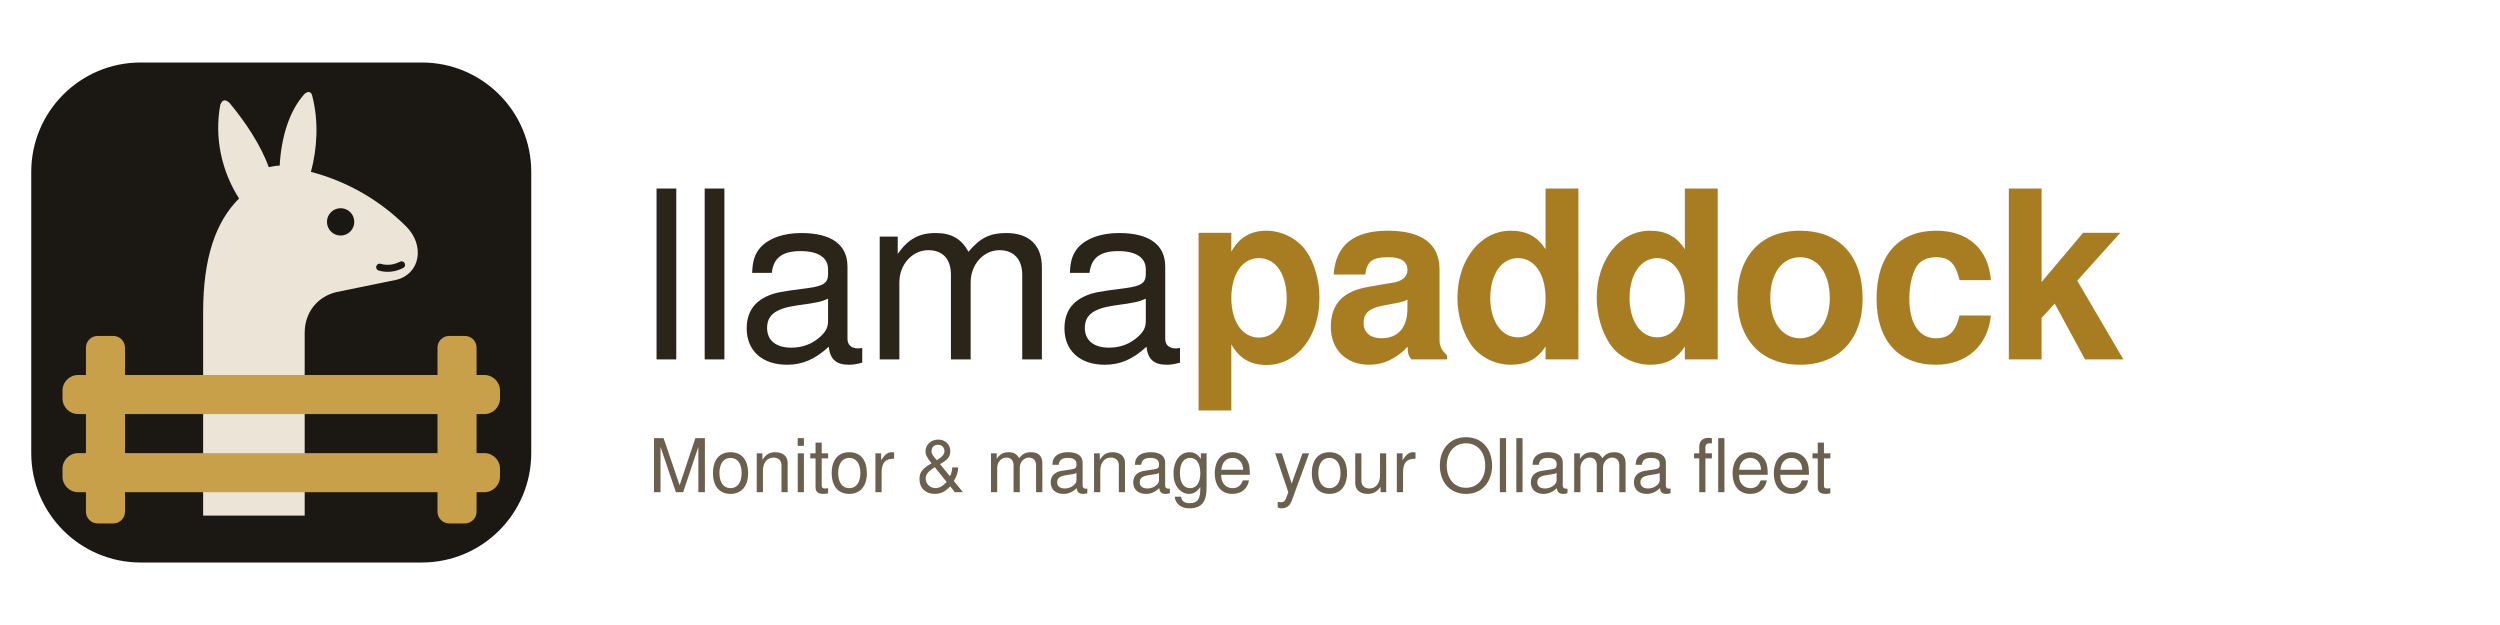
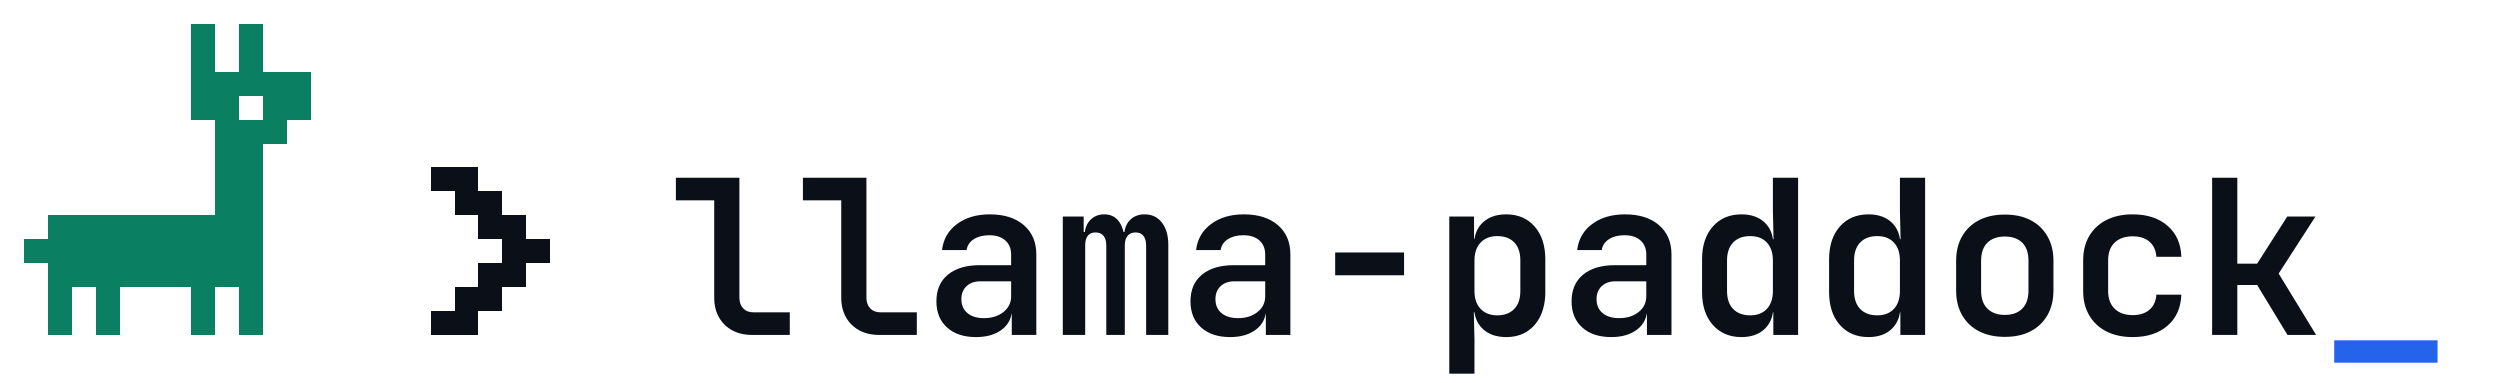
- <svg xmlns="http://www.w3.org/2000/svg" viewBox="0 0 640 160" width="640" height="160">
-   <svg x="8" y="16" width="128" height="128" viewBox="0 0 64 64">
-     <rect width="64" height="64" rx="14" fill="#1b1814" />
-     <path fill="#ece4d6" d="     M22 58 V32     C22 25 23.6 20.4 26.6 17.4     C24.4 14 23.4 9.6 24.2 5.4 Q24.6 4.4 25.4 5.2     C27.4 7.6 29.4 10.6 30.4 13.4     C30.8 13.3 31.4 13.2 31.8 13.2     C32 9.6 33 6.2 35 4 Q35.8 3.4 36 4.4     C36.8 7.6 36.6 11 35.8 14     C40.4 15.2 44.6 17.6 48 21     C50.4 23.4 49.8 27 46.8 27.8     L39 29.4 C36.6 30 35 32 35 34.6 V58 Z" />
-     <circle cx="39.6" cy="20.4" r="1.75" fill="#1b1814" />
-     <path d="M44.6 26.2 Q46 26.6 47.4 25.9" stroke="#1b1814" stroke-width="0.9" fill="none" stroke-linecap="round" />
-     <g fill="#c8a04a">
-       <rect x="7" y="35" width="5" height="24" rx="1.5" />
-       <rect x="52" y="35" width="5" height="24" rx="1.5" />
-       <rect x="4" y="40" width="56" height="5" rx="2" />
-       <rect x="4" y="50" width="56" height="5" rx="2" />
-     </g>
-   </svg>
-   <text x="164" y="92" font-family="'Segoe UI', 'Helvetica Neue', Helvetica, Arial, sans-serif" font-size="60" letter-spacing="-1" fill="#2a2419">llama<tspan font-weight="700" fill="#a87d22">paddock</tspan>
-   </text>
-   <text x="166" y="126" font-family="'Segoe UI', 'Helvetica Neue', Helvetica, Arial, sans-serif" font-size="19" fill="#6b5f4d">Monitor &amp; manage your Ollama fleet</text>
+ <svg xmlns="http://www.w3.org/2000/svg" viewBox="0 0 209 32" width="209" height="32">
+   <g shape-rendering="crispEdges">
+     <path fill="#0b7f62" fill-rule="evenodd" transform="translate(2 2) scale(2)" d="M7 0h1v2h-1zM9 0h1v2h-1zM7 2h5v2h-5zM9 3h1v1h-1zM8 4h3v1h-3zM8 5h2v3h-2zM1 8h9v1h-9zM0 9h10v1h-10zM1 10h9v1h-9zM1 11h1v2h-1zM3 11h1v2h-1zM7 11h1v2h-1zM9 11h1v2h-1z" />
+     <path fill="#0b1018" transform="translate(36 14) scale(2)" d="M0 0h2v1h-2zM1 1h2v1h-2zM2 2h2v1h-2zM3 3h2v1h-2zM2 4h2v1h-2zM1 5h2v1h-2zM0 6h2v1h-2z" />
+   </g>
+   <path fill="#0b1018" d="M62.876 28.0Q61.922 28.0 61.211 27.613Q60.5 27.226 60.104 26.524Q59.708 25.822 59.708 24.886V16.75H56.504V14.86H61.814V24.886Q61.814 25.444 62.129 25.777Q62.444 26.11 62.984 26.11H66.026V28.0Z M73.496 28.0Q72.542 28.0 71.831 27.613Q71.12 27.226 70.724 26.524Q70.328 25.822 70.328 24.886V16.75H67.124V14.86H72.434V24.886Q72.434 25.444 72.749 25.777Q73.064 26.11 73.604 26.11H76.646V28.0Z M81.596 28.18Q80.066 28.18 79.175 27.379Q78.284 26.578 78.284 25.192Q78.284 23.752 79.247 22.96Q80.21 22.168 81.92 22.168H84.53V21.286Q84.53 20.53 84.044 20.098Q83.558 19.666 82.694 19.666Q81.92 19.666 81.407 19.999Q80.894 20.332 80.804 20.908H78.752Q78.914 19.54 80.003 18.73Q81.092 17.92 82.748 17.92Q84.548 17.92 85.592 18.82Q86.636 19.72 86.636 21.268V28.0H84.584V26.236H84.242L84.602 25.804Q84.602 26.902 83.774 27.541Q82.946 28.18 81.596 28.18ZM82.262 26.596Q83.252 26.596 83.891 26.083Q84.53 25.57 84.53 24.778V23.518H81.956Q81.236 23.518 80.804 23.923Q80.372 24.328 80.372 25.012Q80.372 25.75 80.876 26.173Q81.38 26.596 82.262 26.596Z M88.85 28.0V18.1H90.596V19.396H90.956L90.668 19.756Q90.668 18.91 91.127 18.415Q91.586 17.92 92.324 17.92Q93.134 17.92 93.575 18.559Q94.016 19.198 94.016 20.296L93.602 19.396H94.25L93.98 19.756Q93.98 18.91 94.448 18.415Q94.916 17.92 95.69 17.92Q96.608 17.92 97.139 18.613Q97.67 19.306 97.67 20.458V28.0H95.816V20.53Q95.816 20.008 95.591 19.72Q95.366 19.432 94.934 19.432Q94.502 19.432 94.268 19.711Q94.034 19.99 94.034 20.512V28.0H92.486V20.53Q92.486 19.99 92.252 19.711Q92.018 19.432 91.586 19.432Q91.154 19.432 90.938 19.711Q90.722 19.99 90.722 20.512V28.0Z M102.836 28.18Q101.306 28.18 100.415 27.379Q99.524 26.578 99.524 25.192Q99.524 23.752 100.487 22.96Q101.45 22.168 103.16 22.168H105.77V21.286Q105.77 20.53 105.284 20.098Q104.798 19.666 103.934 19.666Q103.16 19.666 102.647 19.999Q102.134 20.332 102.044 20.908H99.992Q100.154 19.54 101.243 18.73Q102.332 17.92 103.988 17.92Q105.788 17.92 106.832 18.82Q107.876 19.72 107.876 21.268V28.0H105.824V26.236H105.482L105.842 25.804Q105.842 26.902 105.014 27.541Q104.186 28.18 102.836 28.18ZM103.502 26.596Q104.492 26.596 105.131 26.083Q105.77 25.57 105.77 24.778V23.518H103.196Q102.476 23.518 102.044 23.923Q101.612 24.328 101.612 25.012Q101.612 25.75 102.116 26.173Q102.62 26.596 103.502 26.596Z M111.62 23.014V21.106H117.38V23.014Z M121.16 31.24V18.1H123.23V19.99H123.68L123.23 20.476Q123.23 19.288 123.959 18.604Q124.688 17.92 125.912 17.92Q127.406 17.92 128.297 18.937Q129.188 19.954 129.188 21.682V24.418Q129.188 25.552 128.783 26.407Q128.378 27.262 127.649 27.721Q126.92 28.18 125.912 28.18Q124.688 28.18 123.959 27.496Q123.23 26.812 123.23 25.624L123.68 26.11H123.212L123.266 28.432V31.24ZM125.174 26.362Q126.074 26.362 126.587 25.831Q127.1 25.3 127.1 24.328V21.772Q127.1 20.782 126.587 20.26Q126.074 19.738 125.174 19.738Q124.292 19.738 123.779 20.278Q123.266 20.818 123.266 21.772V24.328Q123.266 25.282 123.779 25.822Q124.292 26.362 125.174 26.362Z M134.696 28.18Q133.166 28.18 132.275 27.379Q131.384 26.578 131.384 25.192Q131.384 23.752 132.347 22.96Q133.31 22.168 135.02 22.168H137.63V21.286Q137.63 20.53 137.144 20.098Q136.658 19.666 135.794 19.666Q135.02 19.666 134.507 19.999Q133.994 20.332 133.904 20.908H131.852Q132.014 19.54 133.103 18.73Q134.192 17.92 135.848 17.92Q137.648 17.92 138.692 18.82Q139.736 19.72 139.736 21.268V28.0H137.684V26.236H137.342L137.702 25.804Q137.702 26.902 136.874 27.541Q136.046 28.18 134.696 28.18ZM135.362 26.596Q136.352 26.596 136.991 26.083Q137.63 25.57 137.63 24.778V23.518H135.056Q134.336 23.518 133.904 23.923Q133.472 24.328 133.472 25.012Q133.472 25.75 133.976 26.173Q134.48 26.596 135.362 26.596Z M145.586 28.18Q144.092 28.18 143.192 27.163Q142.292 26.146 142.292 24.418V21.682Q142.292 19.954 143.192 18.937Q144.092 17.92 145.586 17.92Q146.81 17.92 147.53 18.604Q148.25 19.288 148.25 20.476L147.8 19.99H148.268L148.214 17.668V14.86H150.32V28.0H148.25V26.11H147.8L148.25 25.624Q148.25 26.812 147.53 27.496Q146.81 28.18 145.586 28.18ZM146.324 26.362Q147.206 26.362 147.71 25.822Q148.214 25.282 148.214 24.328V21.772Q148.214 20.818 147.71 20.278Q147.206 19.738 146.324 19.738Q145.406 19.738 144.893 20.269Q144.38 20.8 144.38 21.772V24.328Q144.38 25.3 144.893 25.831Q145.406 26.362 146.324 26.362Z M156.206 28.18Q154.712 28.18 153.812 27.163Q152.912 26.146 152.912 24.418V21.682Q152.912 19.954 153.812 18.937Q154.712 17.92 156.206 17.92Q157.43 17.92 158.15 18.604Q158.87 19.288 158.87 20.476L158.42 19.99H158.888L158.834 17.668V14.86H160.94V28.0H158.87V26.11H158.42L158.87 25.624Q158.87 26.812 158.15 27.496Q157.43 28.18 156.206 28.18ZM156.944 26.362Q157.826 26.362 158.33 25.822Q158.834 25.282 158.834 24.328V21.772Q158.834 20.818 158.33 20.278Q157.826 19.738 156.944 19.738Q156.026 19.738 155.513 20.269Q155 20.8 155 21.772V24.328Q155 25.3 155.513 25.831Q156.026 26.362 156.944 26.362Z M167.6 28.162Q166.358 28.162 165.449 27.694Q164.54 27.226 164.036 26.353Q163.532 25.48 163.532 24.292V21.808Q163.532 20.62 164.036 19.747Q164.54 18.874 165.449 18.406Q166.358 17.938 167.6 17.938Q168.86 17.938 169.76 18.406Q170.66 18.874 171.164 19.747Q171.668 20.62 171.668 21.79V24.292Q171.668 25.48 171.164 26.353Q170.66 27.226 169.76 27.694Q168.86 28.162 167.6 28.162ZM167.6 26.326Q168.536 26.326 169.058 25.804Q169.58 25.282 169.58 24.292V21.808Q169.58 20.8 169.058 20.287Q168.536 19.774 167.6 19.774Q166.682 19.774 166.151 20.287Q165.62 20.8 165.62 21.808V24.292Q165.62 25.282 166.151 25.804Q166.682 26.326 167.6 26.326Z M178.292 28.18Q177.032 28.18 176.105 27.712Q175.178 27.244 174.665 26.371Q174.152 25.498 174.152 24.328V21.772Q174.152 20.584 174.665 19.72Q175.178 18.856 176.105 18.388Q177.032 17.92 178.292 17.92Q180.11 17.92 181.208 18.874Q182.306 19.828 182.36 21.466H180.272Q180.218 20.656 179.696 20.206Q179.174 19.756 178.292 19.756Q177.338 19.756 176.789 20.278Q176.24 20.8 176.24 21.772V24.328Q176.24 25.282 176.789 25.813Q177.338 26.344 178.292 26.344Q179.174 26.344 179.696 25.894Q180.218 25.444 180.272 24.634H182.36Q182.306 26.272 181.208 27.226Q180.11 28.18 178.292 28.18Z M184.934 28.0V14.86H187.04V22.042H188.696L191.216 18.1H193.574L190.496 22.87L193.628 28.0H191.234L188.696 23.824H187.04V28.0Z" />
+   <path fill="#2563eb" d="M195.14 30.322V28.45H203.78V30.322Z" />
</svg>
